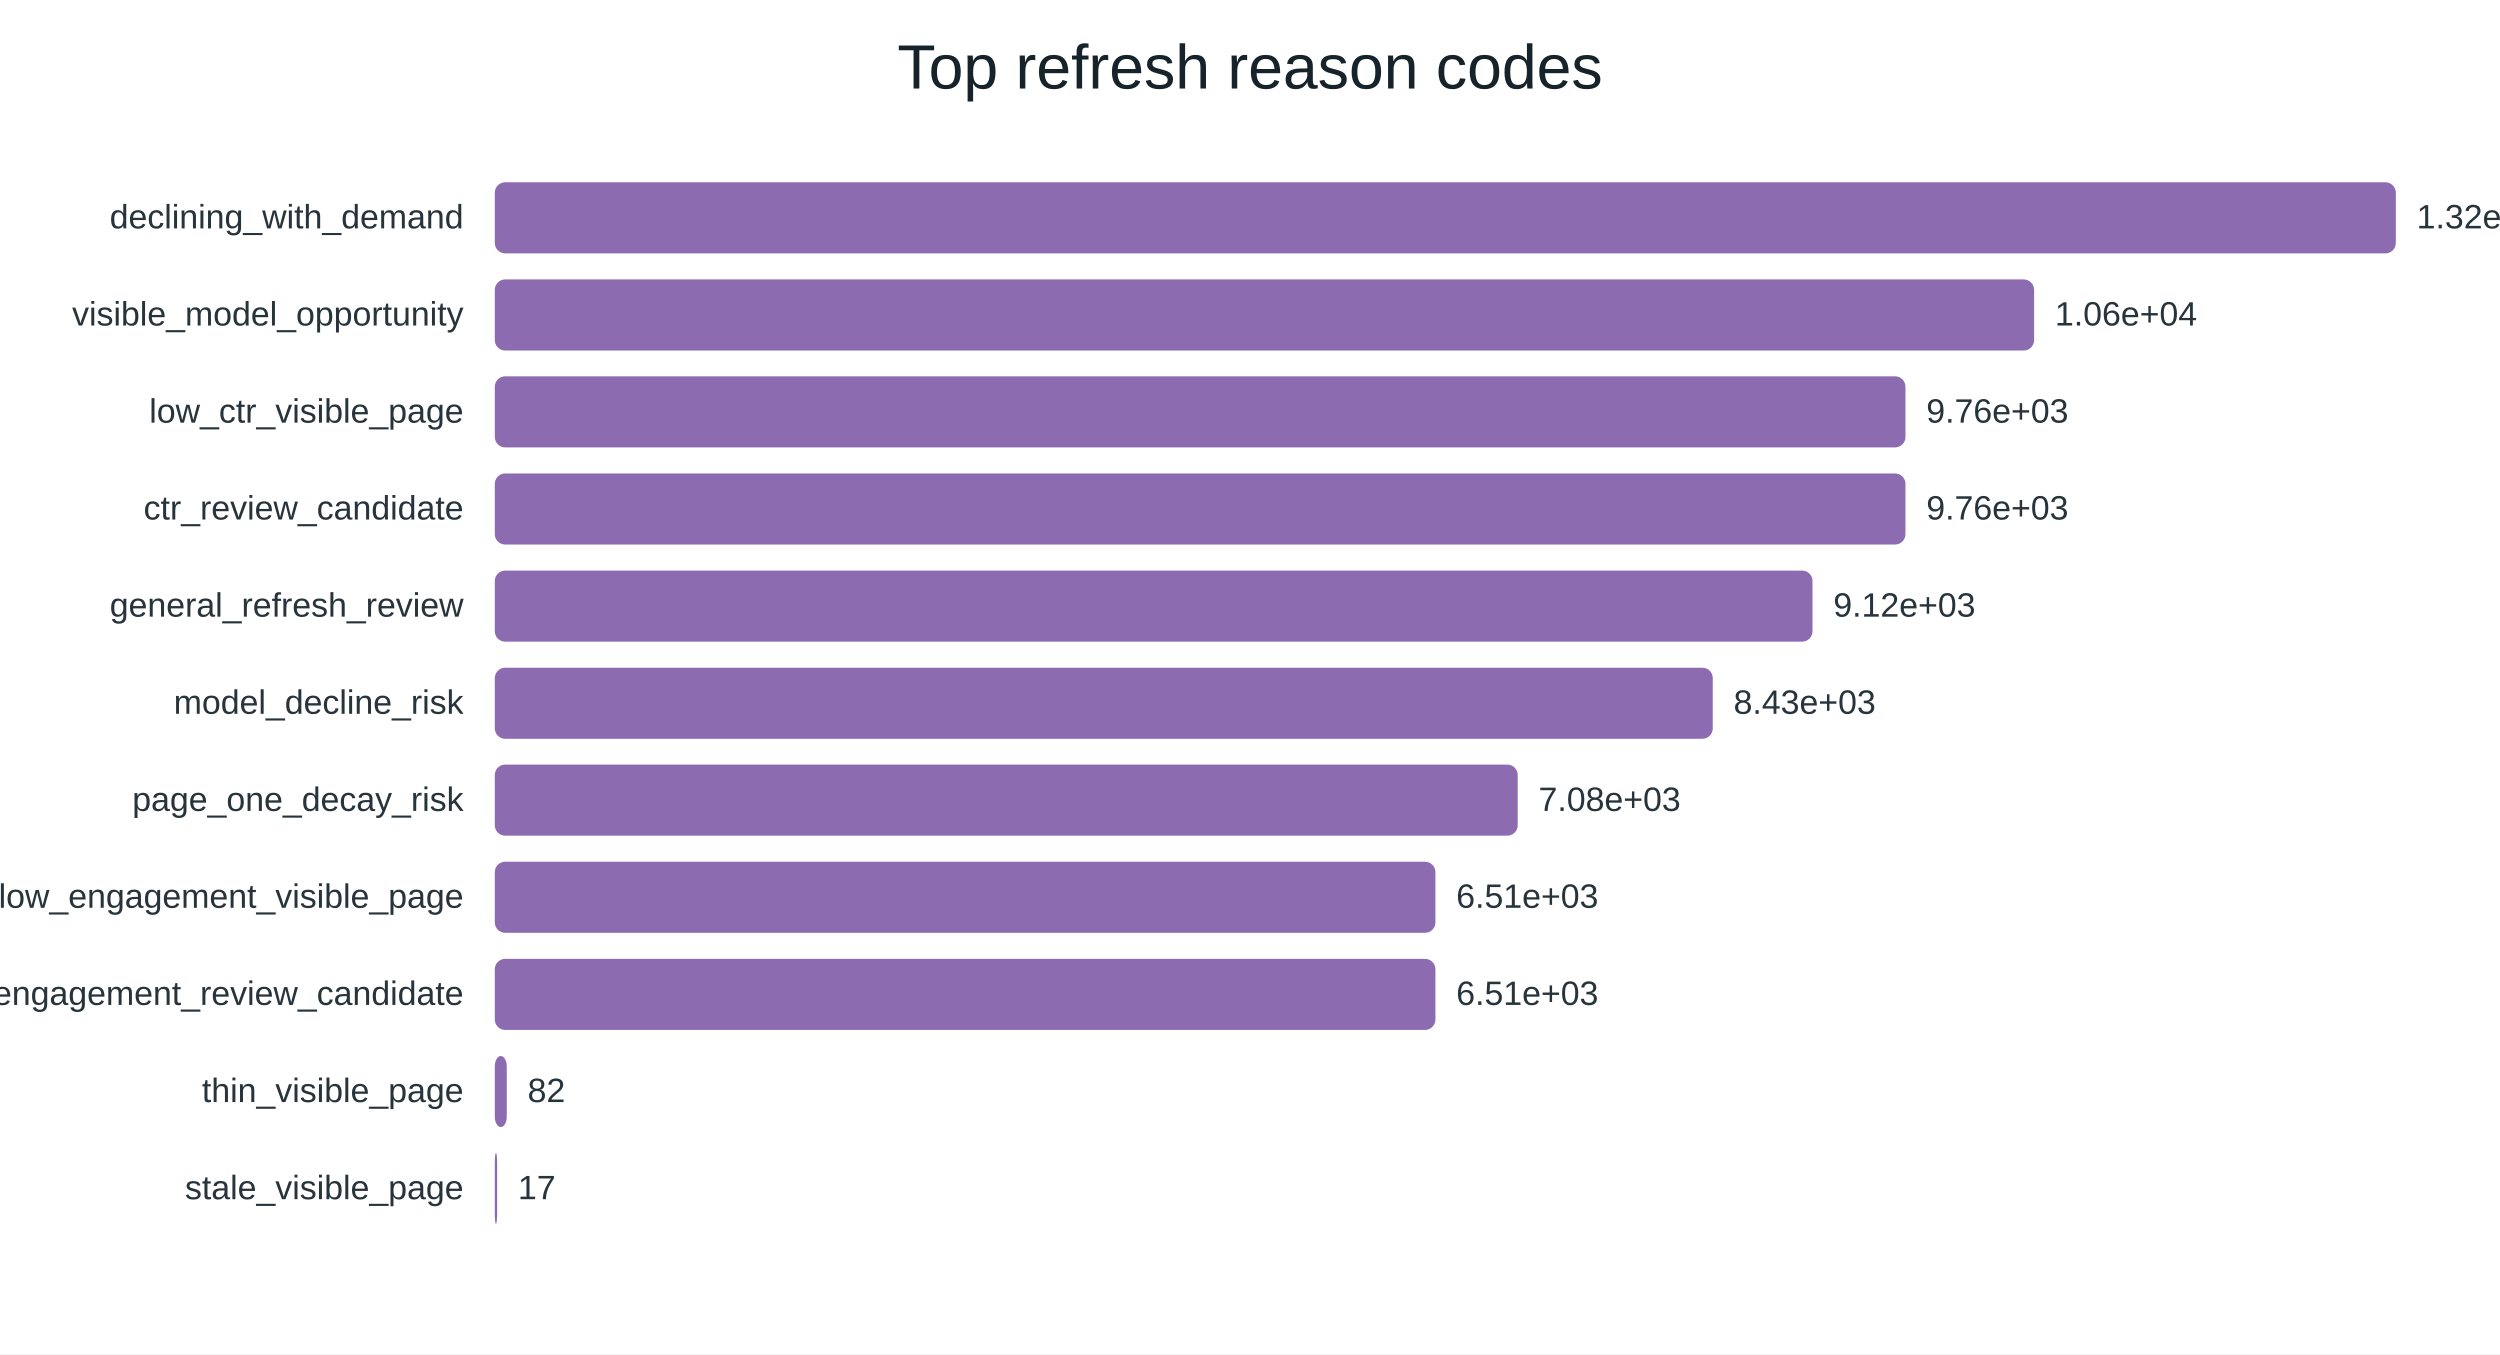
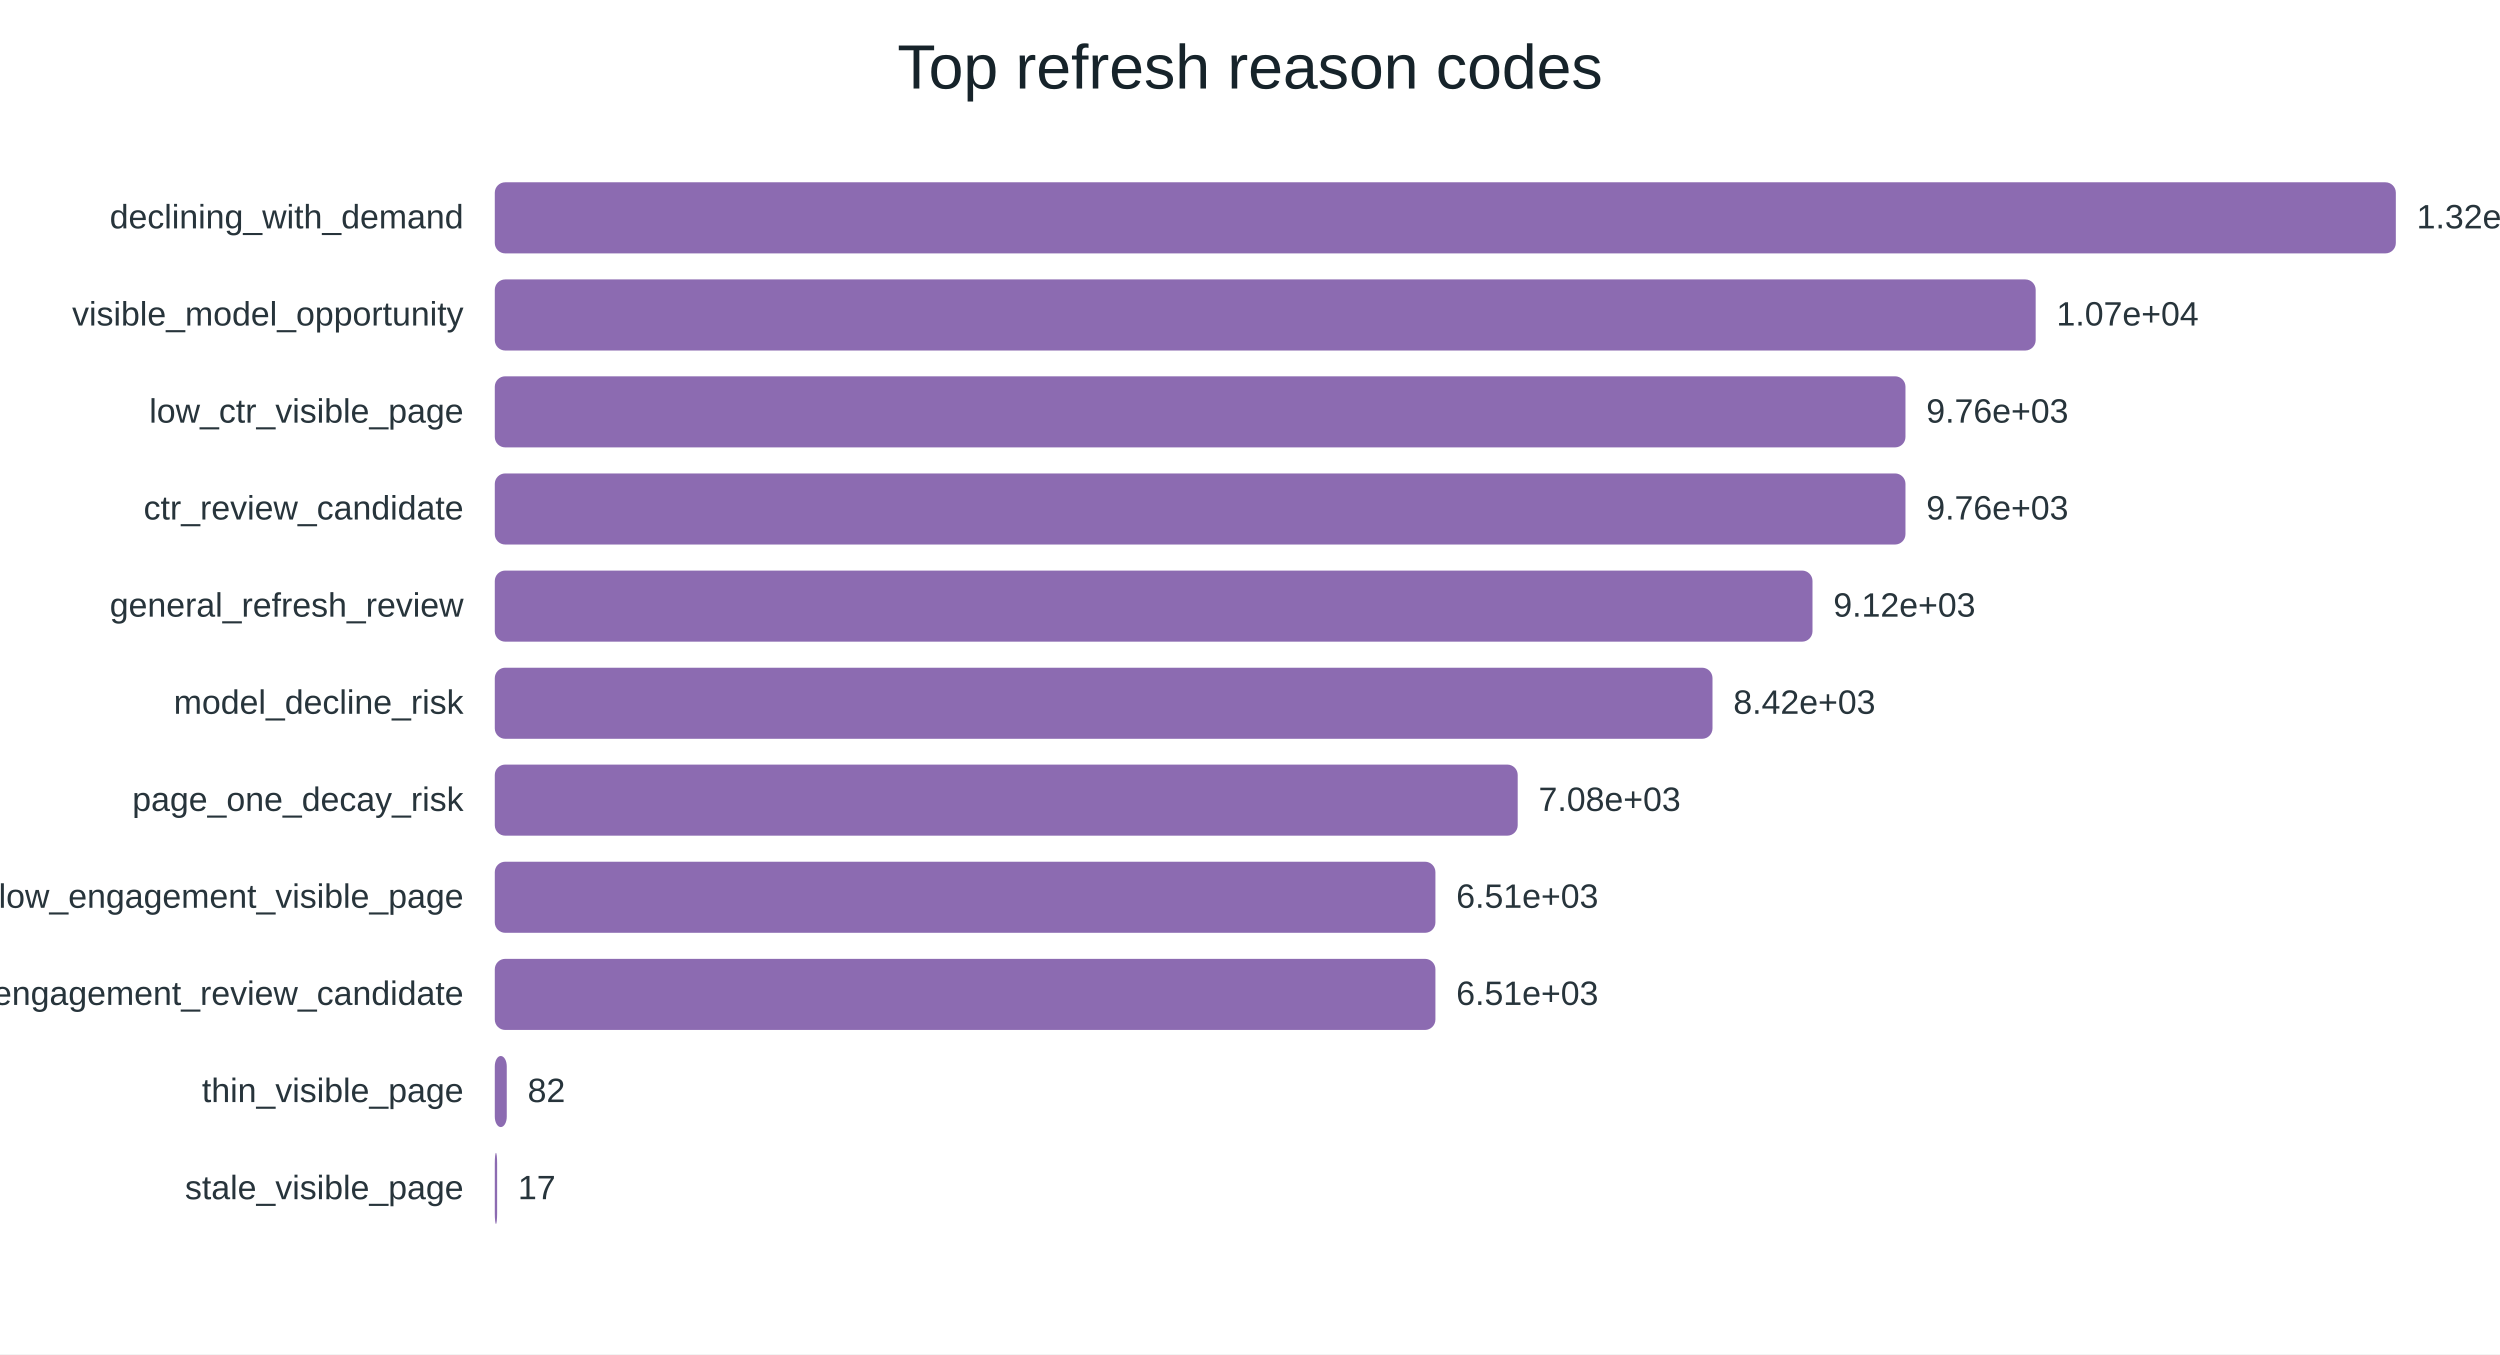
<svg xmlns="http://www.w3.org/2000/svg" width="960" height="520" viewBox="0 0 960 520">
  <rect width="100%" height="100%" fill="#ffffff" />
  <text x="480.0" y="34" text-anchor="middle" font-family="Arial" font-size="24" fill="#16232a">Top refresh reason codes</text>
  <text x="178" y="87.7" text-anchor="end" font-family="Arial" font-size="13" fill="#27343b">declining_with_demand</text>
  <rect x="190" y="70.0" width="730.0" height="27.3" fill="#8C6BB1" rx="4" />
  <text x="928.0" y="87.7" font-family="Arial" font-size="13" fill="#27343b">1.32e+04</text>
  <text x="178" y="125.0" text-anchor="end" font-family="Arial" font-size="13" fill="#27343b">visible_model_opportunity</text>
-   <rect x="190" y="107.3" width="591.1" height="27.3" fill="#8C6BB1" rx="4" />
-   <text x="789.1" y="125.0" font-family="Arial" font-size="13" fill="#27343b">1.06e+04</text>
+   <rect x="190" y="107.3" width="591.7" height="27.3" fill="#8C6BB1" rx="4" />
+   <text x="789.7" y="125.0" font-family="Arial" font-size="13" fill="#27343b">1.07e+04</text>
  <text x="178" y="162.3" text-anchor="end" font-family="Arial" font-size="13" fill="#27343b">low_ctr_visible_page</text>
  <rect x="190" y="144.5" width="541.7" height="27.3" fill="#8C6BB1" rx="4" />
  <text x="739.7" y="162.3" font-family="Arial" font-size="13" fill="#27343b">9.76e+03</text>
  <text x="178" y="199.5" text-anchor="end" font-family="Arial" font-size="13" fill="#27343b">ctr_review_candidate</text>
  <rect x="190" y="181.8" width="541.7" height="27.3" fill="#8C6BB1" rx="4" />
  <text x="739.7" y="199.5" font-family="Arial" font-size="13" fill="#27343b">9.76e+03</text>
  <text x="178" y="236.8" text-anchor="end" font-family="Arial" font-size="13" fill="#27343b">general_refresh_review</text>
  <rect x="190" y="219.1" width="506.0" height="27.3" fill="#8C6BB1" rx="4" />
  <text x="704.0" y="236.8" font-family="Arial" font-size="13" fill="#27343b">9.12e+03</text>
  <text x="178" y="274.1" text-anchor="end" font-family="Arial" font-size="13" fill="#27343b">model_decline_risk</text>
-   <rect x="190" y="256.4" width="467.7" height="27.3" fill="#8C6BB1" rx="4" />
-   <text x="665.7" y="274.1" font-family="Arial" font-size="13" fill="#27343b">8.43e+03</text>
+   <rect x="190" y="256.4" width="467.6" height="27.3" fill="#8C6BB1" rx="4" />
+   <text x="665.6" y="274.1" font-family="Arial" font-size="13" fill="#27343b">8.42e+03</text>
  <text x="178" y="311.4" text-anchor="end" font-family="Arial" font-size="13" fill="#27343b">page_one_decay_risk</text>
  <rect x="190" y="293.6" width="392.8" height="27.3" fill="#8C6BB1" rx="4" />
  <text x="590.8" y="311.4" font-family="Arial" font-size="13" fill="#27343b">7.08e+03</text>
  <text x="178" y="348.6" text-anchor="end" font-family="Arial" font-size="13" fill="#27343b">low_engagement_visible_page</text>
  <rect x="190" y="330.9" width="361.2" height="27.3" fill="#8C6BB1" rx="4" />
  <text x="559.2" y="348.6" font-family="Arial" font-size="13" fill="#27343b">6.51e+03</text>
  <text x="178" y="385.9" text-anchor="end" font-family="Arial" font-size="13" fill="#27343b">engagement_review_candidate</text>
  <rect x="190" y="368.2" width="361.2" height="27.3" fill="#8C6BB1" rx="4" />
  <text x="559.2" y="385.9" font-family="Arial" font-size="13" fill="#27343b">6.51e+03</text>
  <text x="178" y="423.2" text-anchor="end" font-family="Arial" font-size="13" fill="#27343b">thin_visible_page</text>
  <rect x="190" y="405.5" width="4.6" height="27.3" fill="#8C6BB1" rx="4" />
  <text x="202.6" y="423.2" font-family="Arial" font-size="13" fill="#27343b">82</text>
  <text x="178" y="460.5" text-anchor="end" font-family="Arial" font-size="13" fill="#27343b">stale_visible_page</text>
  <rect x="190" y="442.7" width="0.9" height="27.3" fill="#8C6BB1" rx="4" />
  <text x="198.9" y="460.5" font-family="Arial" font-size="13" fill="#27343b">17</text>
</svg>
